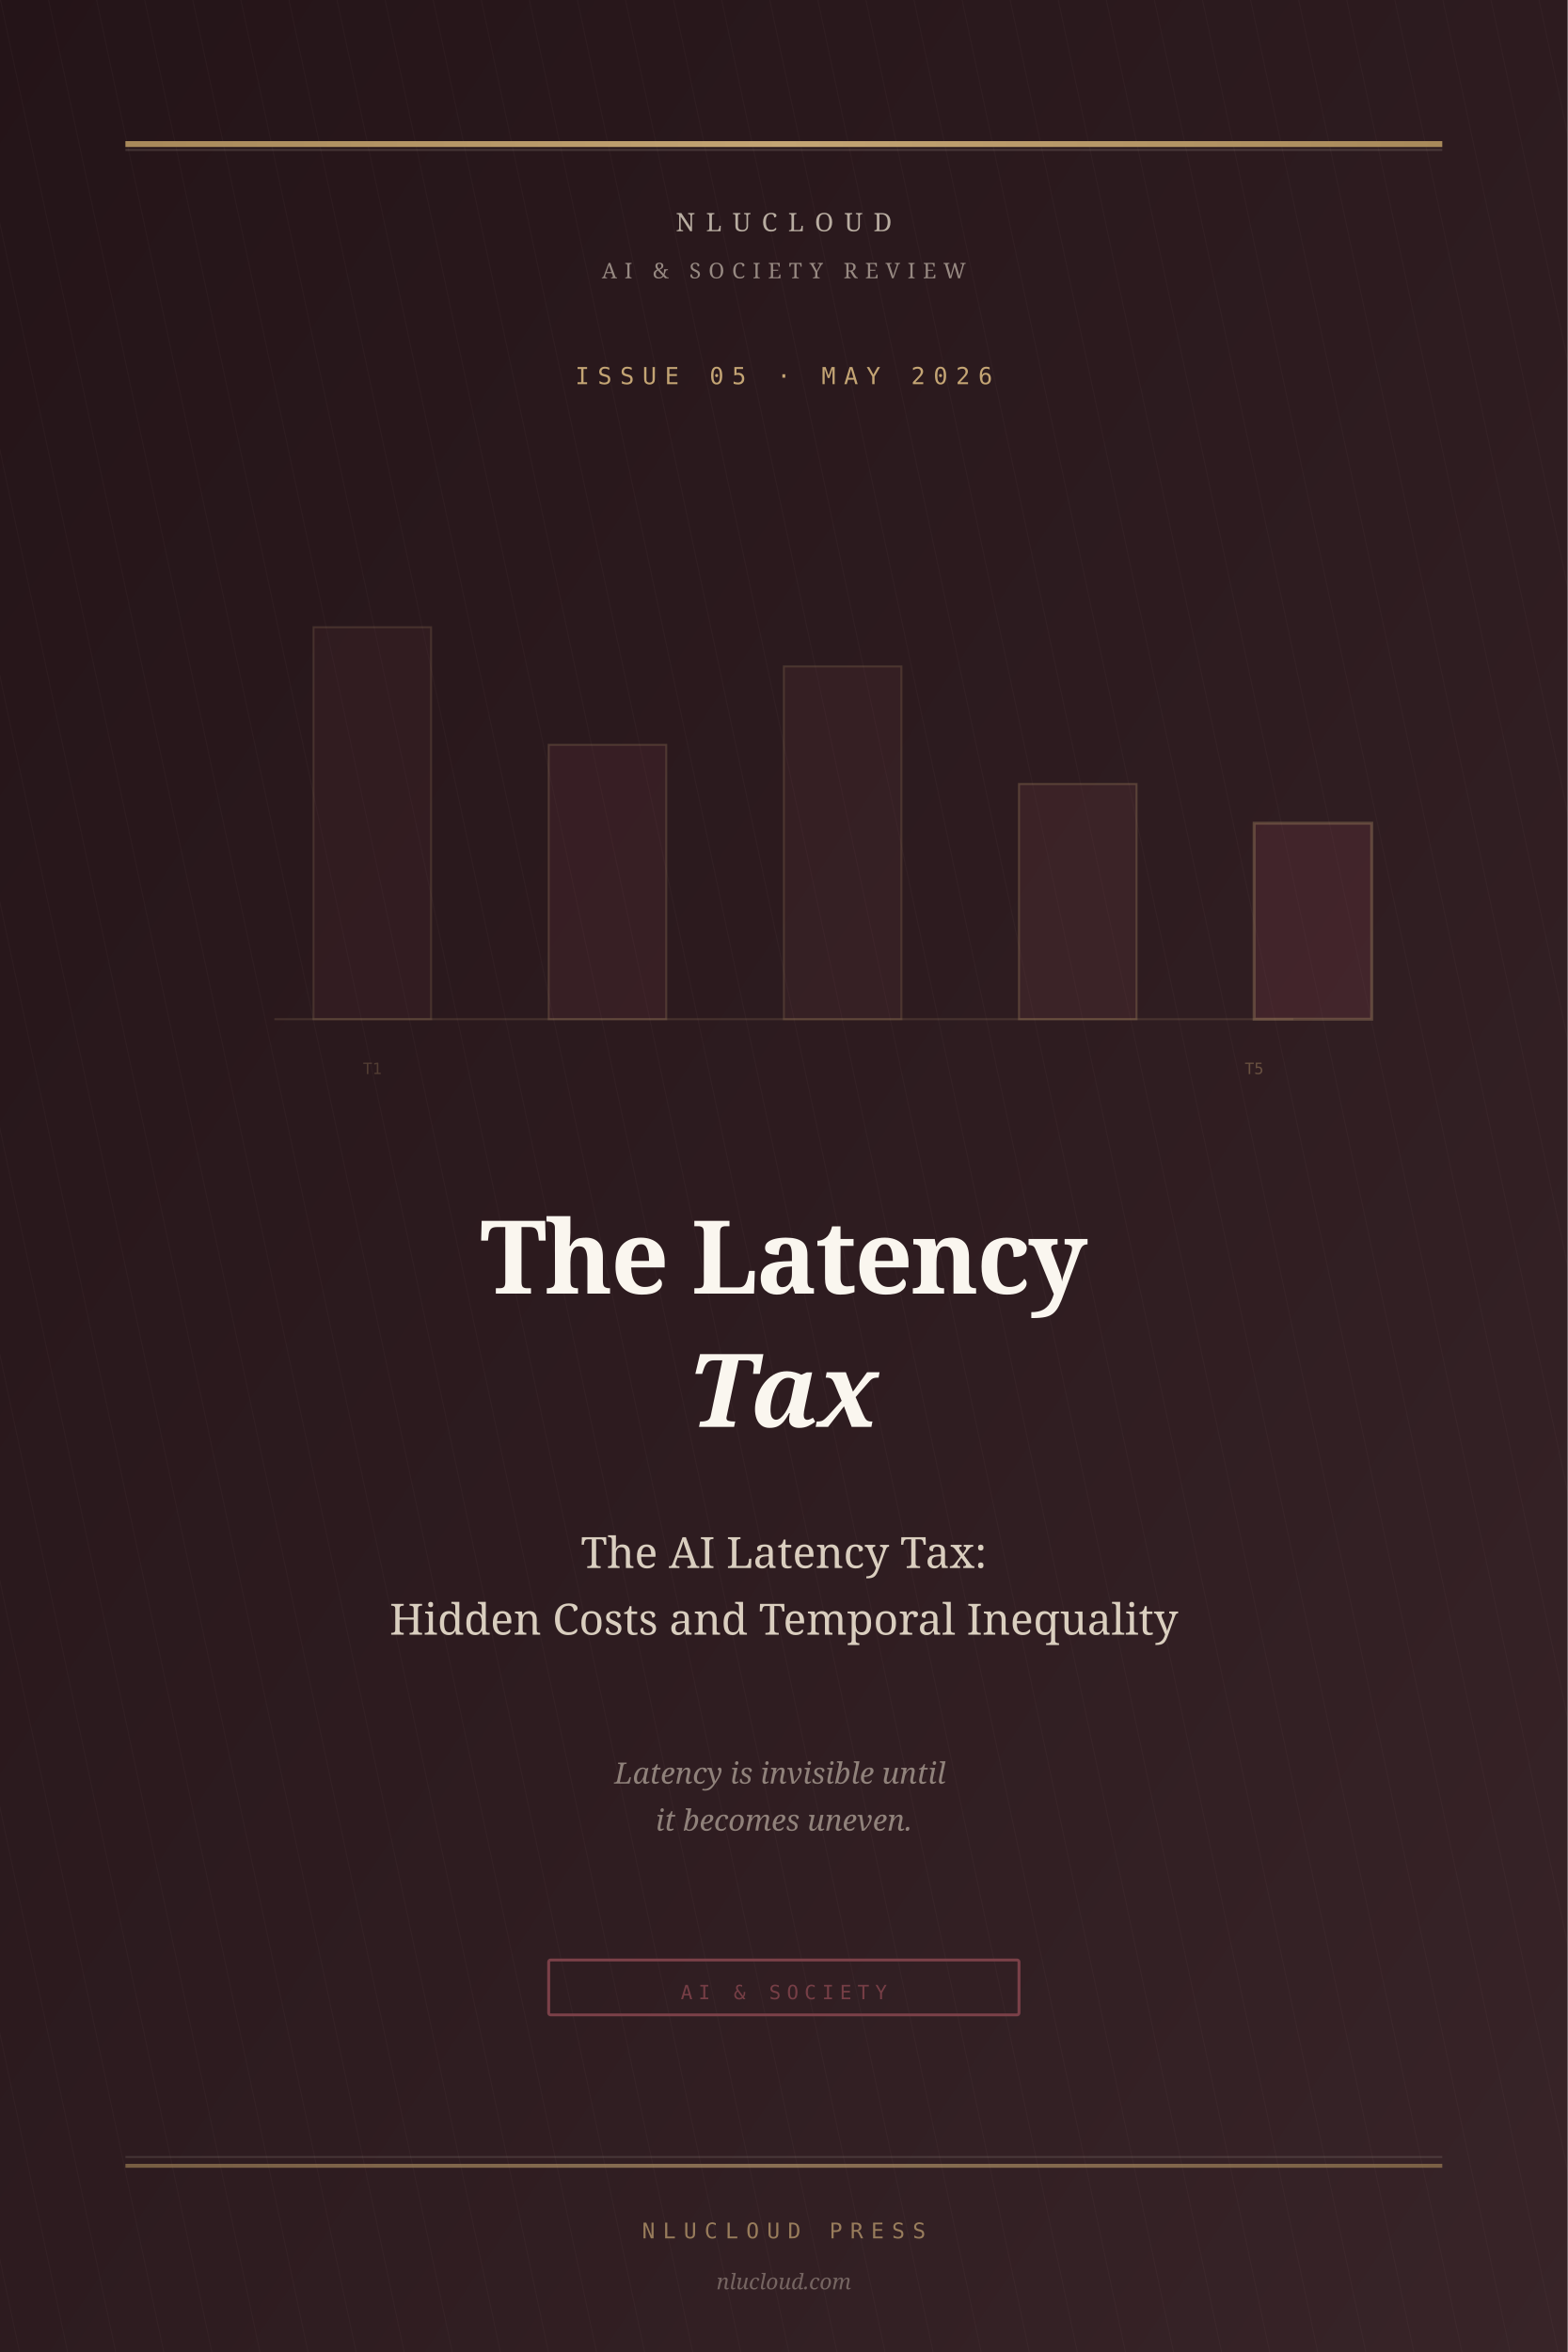
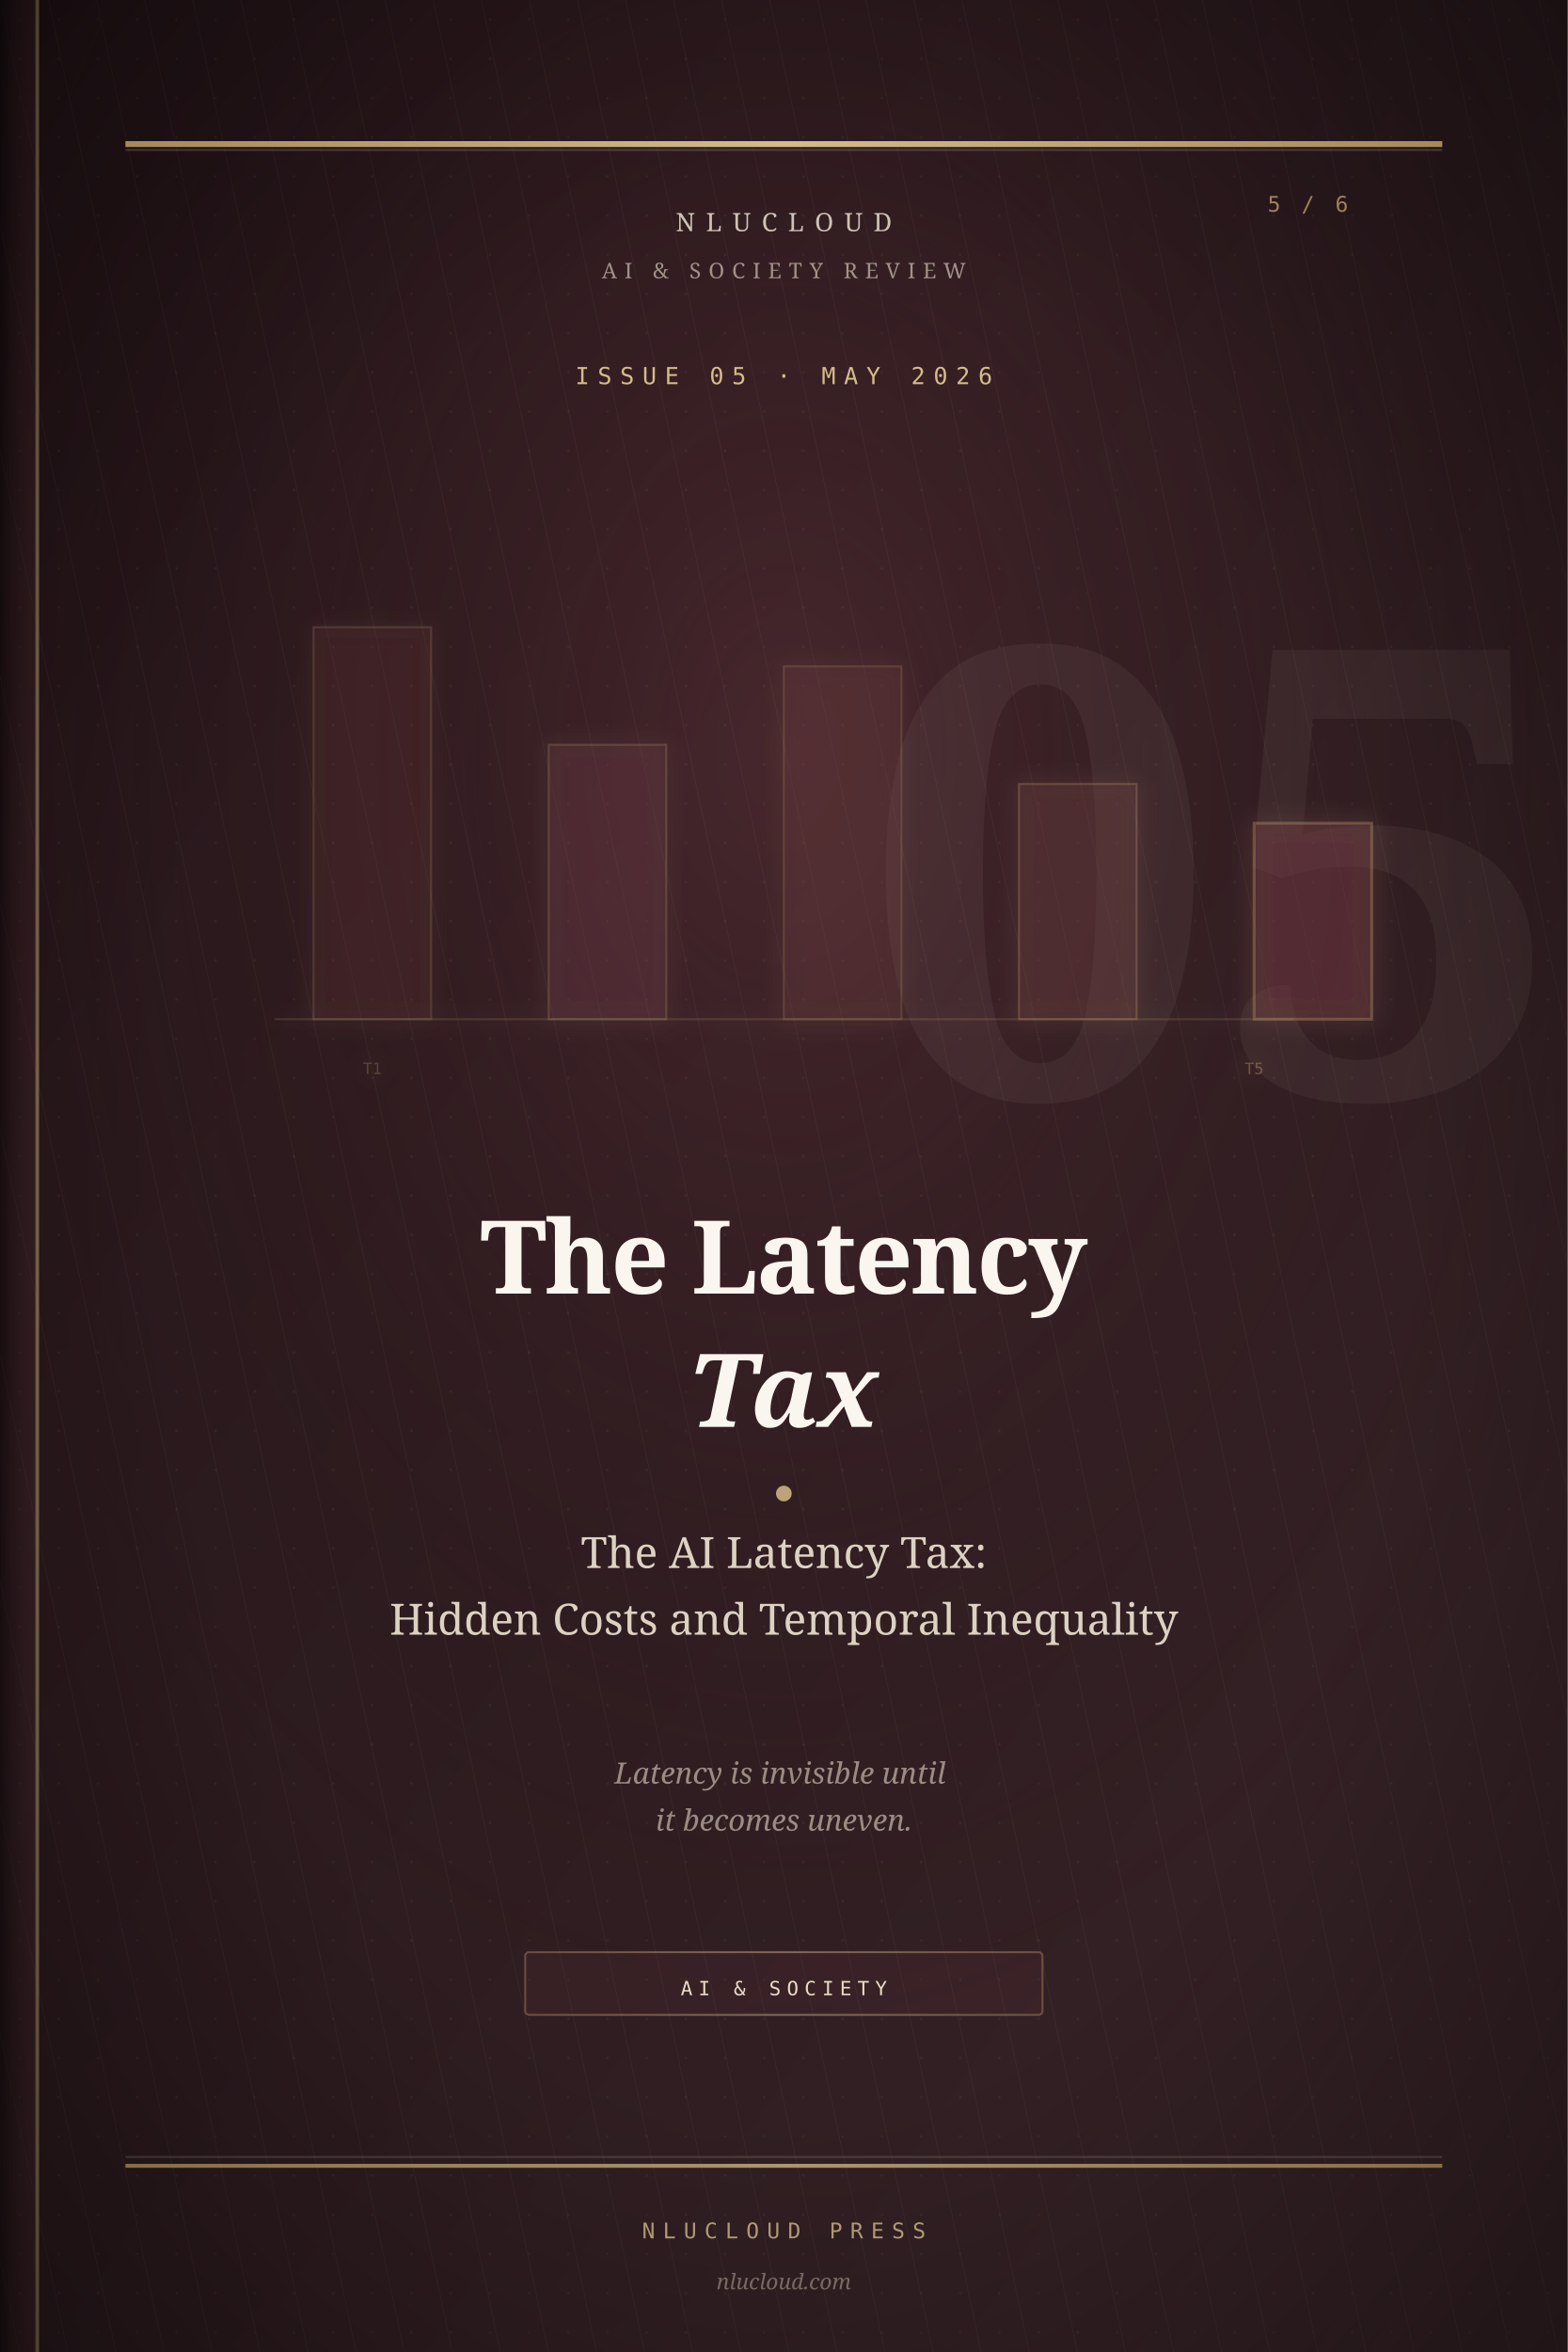
<svg xmlns="http://www.w3.org/2000/svg" viewBox="0 0 800 1200" role="img" aria-labelledby="coverTitle05">
  <defs>
    <linearGradient id="bg05" x1="0%" y1="0%" x2="100%" y2="100%">
      <stop offset="0%" stop-color="#241418" />
      <stop offset="55%" stop-color="#2E1C20" />
      <stop offset="100%" stop-color="#382428" />
    </linearGradient>
+     <radialGradient id="glow05" cx="50%" cy="32%" r="55%">
+       <stop offset="0%" stop-color="#7A4048" stop-opacity="0.35" />
+       <stop offset="100%" stop-color="#241418" stop-opacity="0" />
+     </radialGradient>
+     <radialGradient id="vignette05" cx="50%" cy="50%" r="72%">
+       <stop offset="55%" stop-color="#000000" stop-opacity="0" />
+       <stop offset="100%" stop-color="#000000" stop-opacity="0.45" />
+     </radialGradient>
+     <linearGradient id="spine05" x1="0%" y1="0%" x2="100%" y2="0%">
+       <stop offset="0%" stop-color="#000000" stop-opacity="0.35" />
+       <stop offset="100%" stop-color="#7A4048" stop-opacity="0.15" />
+     </linearGradient>
    <linearGradient id="gold05" x1="0%" y1="0%" x2="100%" y2="0%">
      <stop offset="0%" stop-color="#A8895A" />
-       <stop offset="50%" stop-color="#C4A574" />
+       <stop offset="50%" stop-color="#D4BC8A" />
      <stop offset="100%" stop-color="#A8895A" />
    </linearGradient>
    <pattern id="weave05" width="24" height="24" patternUnits="userSpaceOnUse" patternTransform="rotate(-12)">
-       <line x1="0" y1="0" x2="0" y2="24" stroke="#F0E6D4" stroke-opacity="0.03" stroke-width="1" />
+       <line x1="0" y1="0" x2="0" y2="24" stroke="#F0E6D4" stroke-opacity="0.04" stroke-width="1" />
    </pattern>
+     <pattern id="dots05" width="20" height="20" patternUnits="userSpaceOnUse">
+       <circle cx="10" cy="10" r="0.6" fill="#F0E6D4" fill-opacity="0.06" />
+     </pattern>
+     <filter id="softGlow05" x="-20%" y="-20%" width="140%" height="140%">
+       <feGaussianBlur stdDeviation="6" result="blur" />
+       <feMerge>
+         <feMergeNode in="blur" />
+         <feMergeNode in="SourceGraphic" />
+       </feMerge>
+     </filter>
  </defs>
  <rect width="800" height="1200" fill="url(#bg05)" />
+   <rect width="800" height="1200" fill="url(#glow05)" />
+   <rect width="800" height="1200" fill="url(#dots05)" />
  <rect width="800" height="1200" fill="url(#weave05)" />
+   <text x="620" y="560" text-anchor="middle" fill="#F0E6D4" fill-opacity="0.055" font-family="Georgia, serif" font-size="320" font-weight="700">05</text>
+   <rect x="0" y="0" width="18" height="1200" fill="url(#spine05)" />
+   <rect x="18" y="0" width="2" height="1200" fill="url(#gold05)" fill-opacity="0.55" />
+   <rect width="800" height="1200" fill="url(#vignette05)" />
  <rect x="64" y="72" width="672" height="3" fill="url(#gold05)" />
-   <rect x="64" y="76" width="672" height="1" fill="#F0E6D4" fill-opacity="0.15" />
-   <text x="400" y="118" text-anchor="middle" fill="#F0E6D4" fill-opacity="0.72" font-family="Georgia, serif" font-size="13" letter-spacing="5.5">NLUCLOUD</text>
-   <text x="400" y="142" text-anchor="middle" fill="#F0E6D4" fill-opacity="0.55" font-family="Georgia, serif" font-size="11" letter-spacing="3.8">AI &amp; SOCIETY REVIEW</text>
-   <text x="400" y="196" text-anchor="middle" fill="#C4A574" font-family="monospace" font-size="12" letter-spacing="4.2">ISSUE 05 · MAY 2026</text>
-   <g opacity="0.85">
-     <line x1="140" y1="520" x2="660" y2="520" stroke="#C4A574" stroke-opacity="0.2" stroke-width="1" />
-     <rect x="160" y="320" width="60" height="200" fill="#7A4048" fill-opacity="0.12" stroke="#C4A574" stroke-opacity="0.2" stroke-width="1" />
-     <rect x="280" y="380" width="60" height="140" fill="#7A4048" fill-opacity="0.18" stroke="#C4A574" stroke-opacity="0.25" stroke-width="1" />
-     <rect x="400" y="340" width="60" height="180" fill="#7A4048" fill-opacity="0.15" stroke="#C4A574" stroke-opacity="0.22" stroke-width="1" />
-     <rect x="520" y="400" width="60" height="120" fill="#7A4048" fill-opacity="0.22" stroke="#C4A574" stroke-opacity="0.3" stroke-width="1" />
-     <rect x="640" y="420" width="60" height="100" fill="#7A4048" fill-opacity="0.28" stroke="#C4A574" stroke-opacity="0.35" stroke-width="1.5" />
-     <text x="190" y="548" text-anchor="middle" fill="#C4A574" fill-opacity="0.3" font-family="monospace" font-size="8">T1</text>
-     <text x="640" y="548" text-anchor="middle" fill="#C4A574" fill-opacity="0.45" font-family="monospace" font-size="8">T5</text>
+   <rect x="64" y="76" width="672" height="1" fill="#F0E6D4" fill-opacity="0.18" />
+   <text x="688" y="108" text-anchor="end" fill="#C4A574" fill-opacity="0.75" font-family="monospace" font-size="11" letter-spacing="2">5 / 6</text>
+   <text x="400" y="118" text-anchor="middle" fill="#F0E6D4" fill-opacity="0.82" font-family="Georgia, serif" font-size="13" letter-spacing="5.5">NLUCLOUD</text>
+   <text x="400" y="142" text-anchor="middle" fill="#F0E6D4" fill-opacity="0.58" font-family="Georgia, serif" font-size="11" letter-spacing="3.8">AI &amp; SOCIETY REVIEW</text>
+   <text x="400" y="196" text-anchor="middle" fill="#D4BC8A" font-family="monospace" font-size="12" letter-spacing="4.2">ISSUE 05 · MAY 2026</text>
+   <g filter="url(#softGlow05)">
+     <g opacity="0.92">
+       <line x1="140" y1="520" x2="660" y2="520" stroke="#C4A574" stroke-opacity="0.2" stroke-width="1" />
+       <rect x="160" y="320" width="60" height="200" fill="#7A4048" fill-opacity="0.12" stroke="#C4A574" stroke-opacity="0.2" stroke-width="1" />
+       <rect x="280" y="380" width="60" height="140" fill="#7A4048" fill-opacity="0.18" stroke="#C4A574" stroke-opacity="0.25" stroke-width="1" />
+       <rect x="400" y="340" width="60" height="180" fill="#7A4048" fill-opacity="0.15" stroke="#C4A574" stroke-opacity="0.22" stroke-width="1" />
+       <rect x="520" y="400" width="60" height="120" fill="#7A4048" fill-opacity="0.22" stroke="#C4A574" stroke-opacity="0.3" stroke-width="1" />
+       <rect x="640" y="420" width="60" height="100" fill="#7A4048" fill-opacity="0.28" stroke="#C4A574" stroke-opacity="0.35" stroke-width="1.5" />
+       <text x="190" y="548" text-anchor="middle" fill="#C4A574" fill-opacity="0.3" font-family="monospace" font-size="8">T1</text>
+       <text x="640" y="548" text-anchor="middle" fill="#C4A574" fill-opacity="0.45" font-family="monospace" font-size="8">T5</text>
+     </g>
  </g>
  <text x="400" y="660" text-anchor="middle" fill="#FAF6EF" font-family="Georgia, serif" font-size="52" font-weight="600" letter-spacing="-1">The Latency</text>
  <text x="400" y="728" text-anchor="middle" fill="#FAF6EF" font-family="Georgia, serif" font-size="52" font-weight="600" letter-spacing="-0.5" font-style="italic">Tax</text>
-   <line x1="320" y1="762" x2="480" y2="762" stroke="url(#gold05)" stroke-width="2" />
-   <text x="400" y="800" text-anchor="middle" fill="#F0E6D4" fill-opacity="0.88" font-family="Georgia, serif" font-size="22">The AI Latency Tax:</text>
-   <text x="400" y="834" text-anchor="middle" fill="#F0E6D4" fill-opacity="0.88" font-family="Georgia, serif" font-size="22">Hidden Costs and Temporal Inequality</text>
-   <text x="400" y="910" text-anchor="middle" fill="#F0E6D4" fill-opacity="0.5" font-family="Georgia, serif" font-size="15" font-style="italic">
+   <line x1="300" y1="762" x2="500" y2="762" stroke="url(#gold05)" stroke-width="2.5" />
+   <circle cx="400" cy="762" r="4" fill="#D4BC8A" fill-opacity="0.85" />
+   <text x="400" y="800" text-anchor="middle" fill="#F0E6D4" fill-opacity="0.9" font-family="Georgia, serif" font-size="22">The AI Latency Tax:</text>
+   <text x="400" y="834" text-anchor="middle" fill="#F0E6D4" fill-opacity="0.9" font-family="Georgia, serif" font-size="22">Hidden Costs and Temporal Inequality</text>
+   <text x="400" y="910" text-anchor="middle" fill="#F0E6D4" fill-opacity="0.55" font-family="Georgia, serif" font-size="15" font-style="italic">
    <tspan x="400" dy="0">Latency is invisible until</tspan>
    <tspan x="400" dy="24">it becomes uneven.</tspan>
  </text>
-   <rect x="280" y="1000" width="240" height="28" rx="1" fill="none" stroke="#7A4048" stroke-width="1.5" />
-   <text x="400" y="1020" text-anchor="middle" fill="#7A4048" fill-opacity="0.95" font-family="monospace" font-size="10" letter-spacing="3">AI &amp; SOCIETY</text>
-   <rect x="64" y="1100" width="672" height="1" fill="#F0E6D4" fill-opacity="0.12" />
-   <rect x="64" y="1104" width="672" height="2" fill="url(#gold05)" fill-opacity="0.6" />
-   <text x="400" y="1142" text-anchor="middle" fill="#C4A574" fill-opacity="0.7" font-family="monospace" font-size="11" letter-spacing="4">NLUCLOUD PRESS</text>
-   <text x="400" y="1168" text-anchor="middle" fill="#F0E6D4" fill-opacity="0.35" font-family="Georgia, serif" font-size="11" font-style="italic">nlucloud.com</text>
+   <rect x="268" y="996" width="264" height="32" rx="2" fill="#7A4048" fill-opacity="0.12" stroke="url(#gold05)" stroke-width="1" stroke-opacity="0.45" />
+   <text x="400" y="1018" text-anchor="middle" fill="#E8DCC8" font-family="monospace" font-size="10" letter-spacing="3">AI &amp; SOCIETY</text>
+   <rect x="64" y="1100" width="672" height="1" fill="#F0E6D4" fill-opacity="0.14" />
+   <rect x="64" y="1104" width="672" height="2" fill="url(#gold05)" fill-opacity="0.75" />
+   <text x="400" y="1142" text-anchor="middle" fill="#D4BC8A" fill-opacity="0.78" font-family="monospace" font-size="11" letter-spacing="4">NLUCLOUD PRESS</text>
+   <text x="400" y="1168" text-anchor="middle" fill="#F0E6D4" fill-opacity="0.38" font-family="Georgia, serif" font-size="11" font-style="italic">nlucloud.com</text>
</svg>
